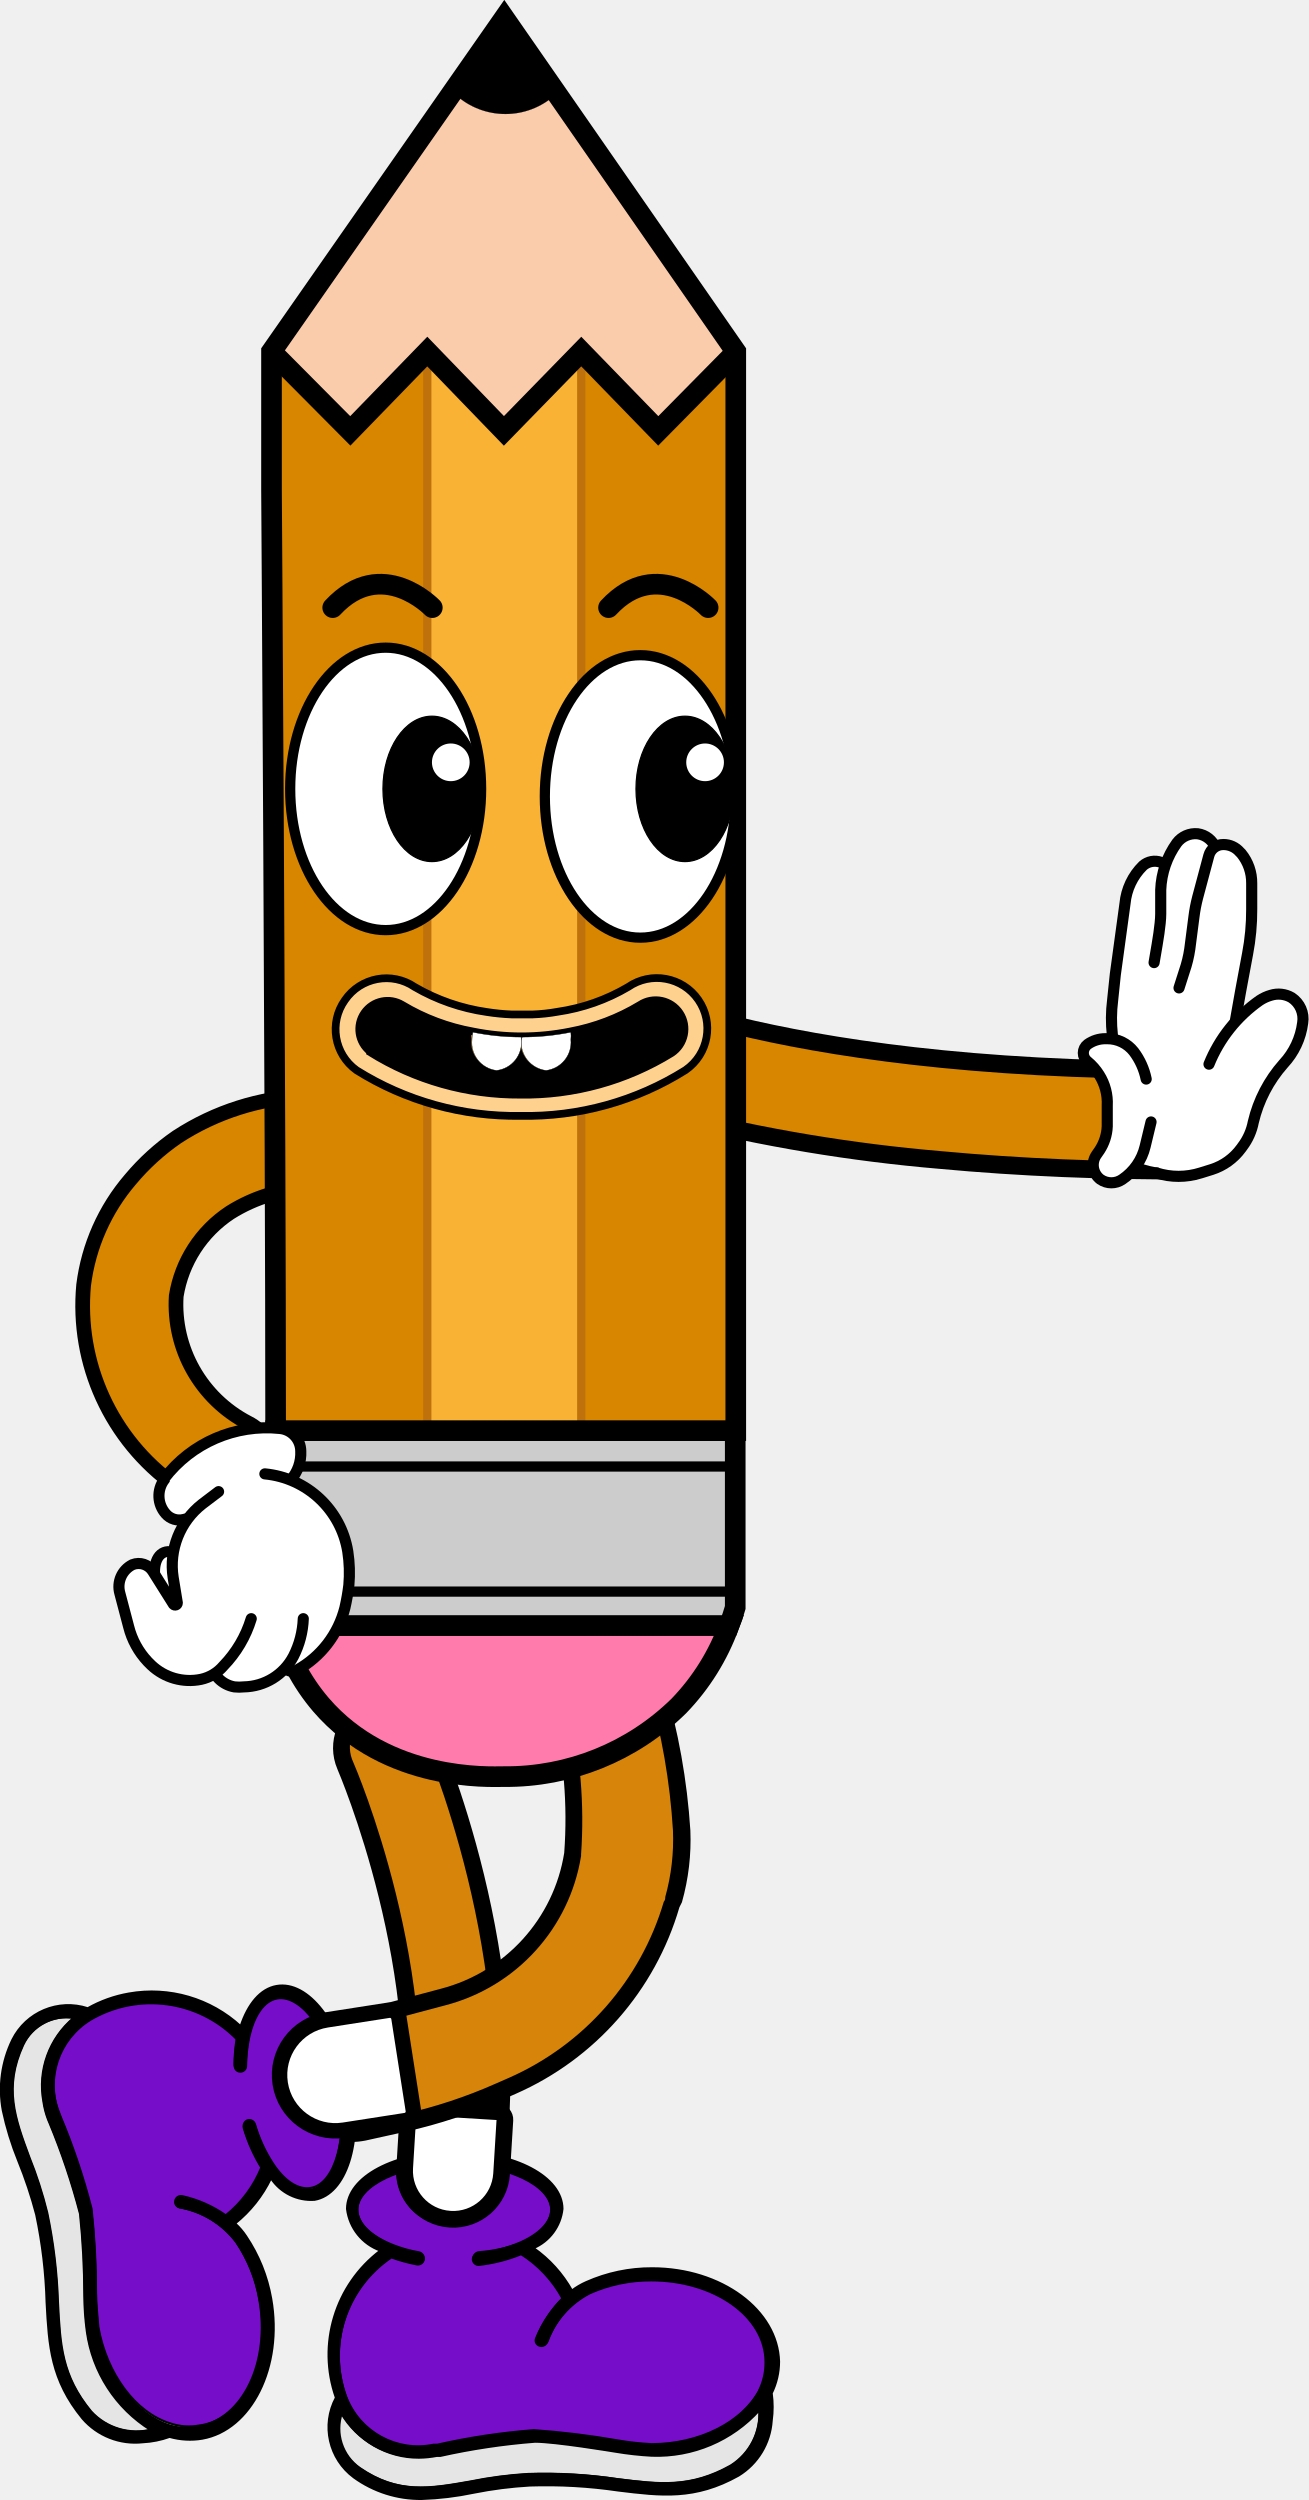
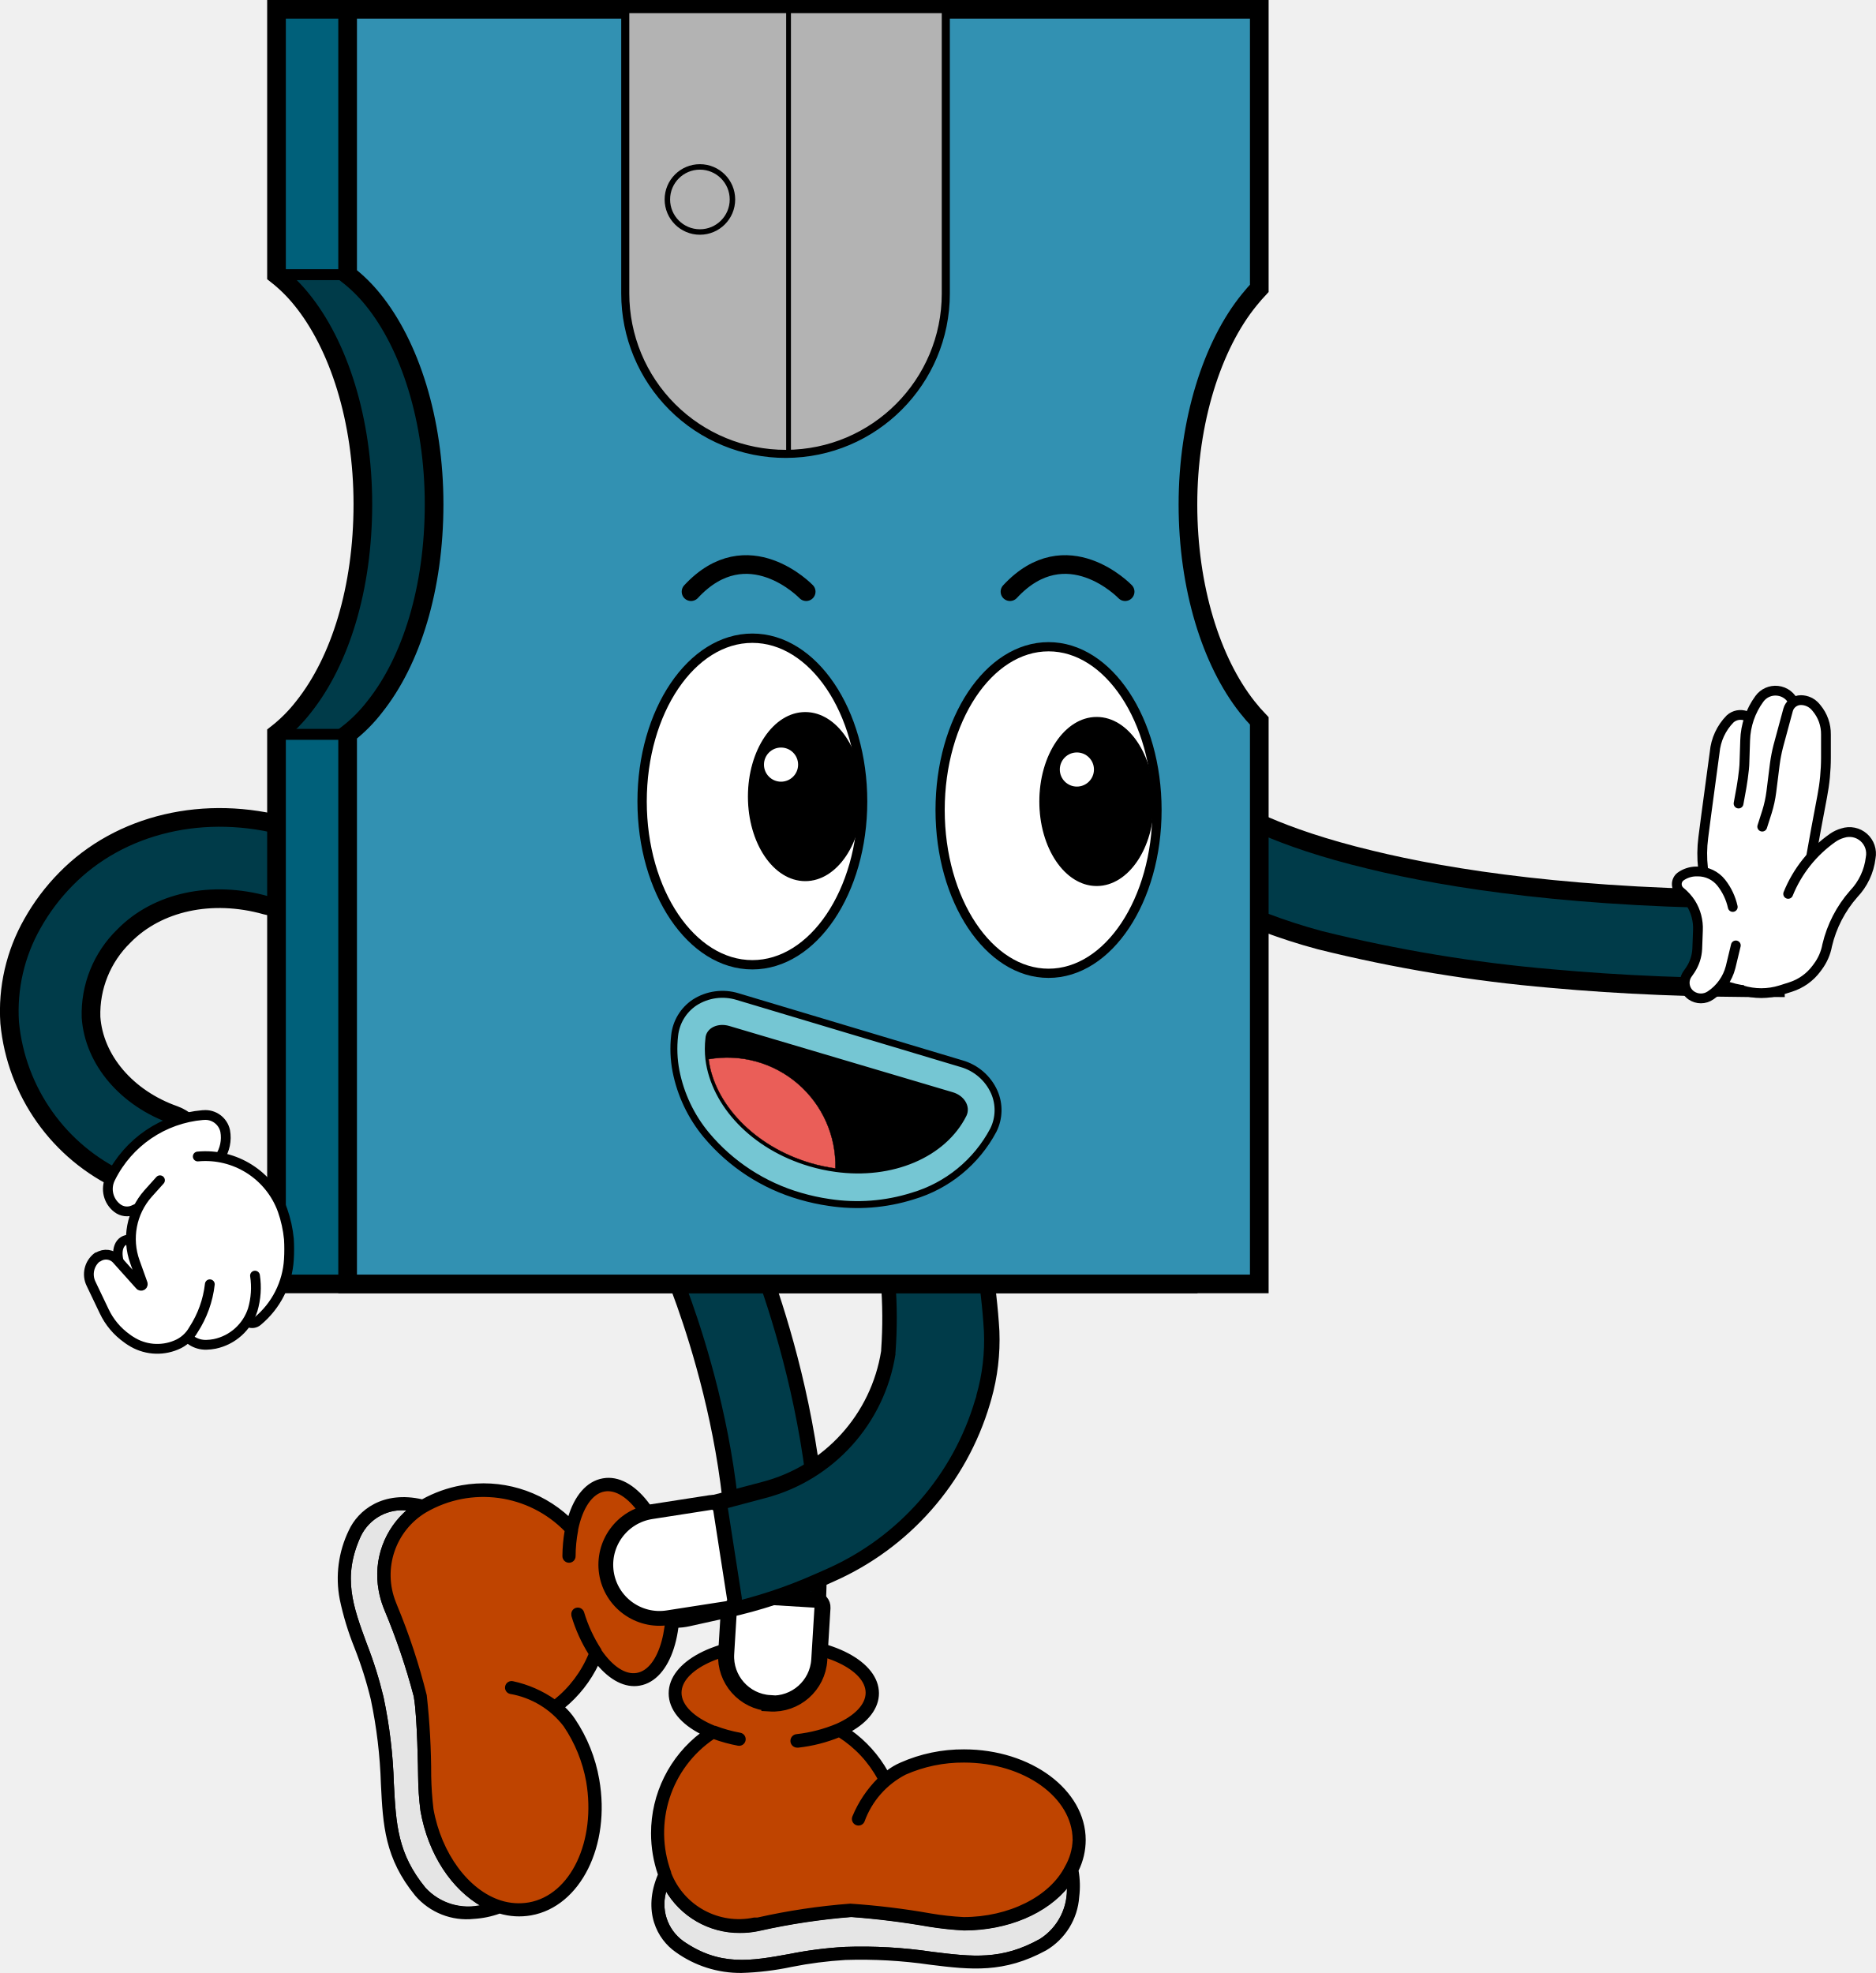
- <svg xmlns="http://www.w3.org/2000/svg" viewBox="0 0 72.91 139.31">
+ <svg xmlns="http://www.w3.org/2000/svg" viewBox="0 0 164.86 173.4">
  <defs>
-     <style>.cls-1,.cls-31{fill:#e5e5e5;}.cls-1,.cls-10,.cls-12,.cls-13,.cls-16,.cls-17,.cls-19,.cls-2,.cls-21,.cls-22,.cls-23,.cls-24,.cls-25,.cls-26,.cls-27,.cls-28,.cls-29,.cls-3,.cls-30,.cls-31,.cls-32,.cls-33,.cls-34,.cls-5,.cls-6,.cls-7,.cls-9{stroke:#000;}.cls-1,.cls-10,.cls-12,.cls-13,.cls-17,.cls-19,.cls-2,.cls-20,.cls-21,.cls-22,.cls-23,.cls-24,.cls-25,.cls-26,.cls-27,.cls-28,.cls-29,.cls-3,.cls-31,.cls-32,.cls-33,.cls-34,.cls-5,.cls-9{stroke-miterlimit:10;}.cls-1,.cls-2,.cls-3{stroke-width:0.12px;}.cls-2,.cls-32{fill:#760dc9;}.cls-4{fill:#d7840b;}.cls-10,.cls-26,.cls-27,.cls-29,.cls-30,.cls-34,.cls-5,.cls-8,.cls-9{fill:#fff;}.cls-5{stroke-width:0.93px;}.cls-14,.cls-6,.cls-7{fill:#d88500;}.cls-10,.cls-16,.cls-22,.cls-30,.cls-6,.cls-7{stroke-linecap:round;}.cls-16,.cls-30,.cls-6,.cls-7{stroke-linejoin:round;}.cls-6{stroke-width:0.82px;}.cls-7{stroke-width:0.99px;}.cls-10,.cls-30,.cls-9{stroke-width:0.62px;}.cls-11{fill:#fbccac;}.cls-12{fill:#ff7bac;}.cls-12,.cls-13,.cls-21,.cls-22{stroke-width:1.15px;}.cls-13{fill:#ccc;}.cls-15{fill:#f9b233;}.cls-16{stroke-width:0.01px;}.cls-17{fill:#666;}.cls-17,.cls-27{stroke-width:0.57px;}.cls-18,.cls-19,.cls-20,.cls-21,.cls-22{fill:none;}.cls-19{stroke-width:0.86px;}.cls-20{stroke:#bf720c;stroke-width:0.46px;}.cls-23{fill:#abd6bd;stroke-width:0.22px;}.cls-24{fill:#ffd18f;stroke-width:0.43px;}.cls-25,.cls-26{stroke-width:0.02px;}.cls-28{stroke-width:0.07px;}.cls-29{stroke-width:0.6px;}.cls-31,.cls-32,.cls-33{stroke-width:0.12px;}.cls-34{stroke-width:0.86px;}</style>
+     <style>.cls-1,.cls-6{fill:#e5e5e5;}.cls-1,.cls-11,.cls-12,.cls-14,.cls-15,.cls-16,.cls-17,.cls-18,.cls-19,.cls-20,.cls-21,.cls-22,.cls-23,.cls-24,.cls-25,.cls-26,.cls-27,.cls-28,.cls-3,.cls-5,.cls-6,.cls-7,.cls-8,.cls-9{stroke:#000;}.cls-1,.cls-11,.cls-12,.cls-14,.cls-15,.cls-16,.cls-17,.cls-18,.cls-19,.cls-20,.cls-21,.cls-22,.cls-23,.cls-24,.cls-25,.cls-26,.cls-27,.cls-3,.cls-5,.cls-6,.cls-7,.cls-8,.cls-9{stroke-miterlimit:10;}.cls-1,.cls-3{stroke-width:0.19px;}.cls-2{fill:#bf4400;}.cls-4,.cls-9{fill:#003b49;}.cls-10,.cls-11,.cls-12,.cls-21,.cls-22,.cls-27,.cls-28,.cls-5,.cls-8{fill:#fff;}.cls-5{stroke-width:1.41px;}.cls-6,.cls-7{stroke-width:0.19px;}.cls-8{stroke-width:1.3px;}.cls-14,.cls-16,.cls-23,.cls-9{stroke-width:1.64px;}.cls-11,.cls-12,.cls-28{stroke-width:0.86px;}.cls-12,.cls-23,.cls-28{stroke-linecap:round;}.cls-13,.cls-15{fill:#00607a;}.cls-14,.cls-20,.cls-23{fill:none;}.cls-15,.cls-20{stroke-width:0.96px;}.cls-16{fill:#3291b2;}.cls-17,.cls-18,.cls-19{fill:#b3b3b3;}.cls-17{stroke-width:0.71px;}.cls-18{stroke-width:0.42px;}.cls-19{stroke-width:0.48px;}.cls-21{stroke-width:0.81px;}.cls-22{stroke-width:0.82px;}.cls-24{fill:#75c6d3;stroke-width:0.61px;}.cls-25{stroke-width:0.1px;}.cls-26{fill:#ea5e58;stroke-width:0.03px;}.cls-27{stroke-width:0.83px;}.cls-28{stroke-linejoin:round;}</style>
  </defs>
  <g id="Layer_2" data-name="Layer 2">
    <g id="personaje">
-       <path class="cls-1" d="M36.34,136.79a18,18,0,0,1-2-.22c-.19,0-3.38-.56-4.51-.56h0a37.62,37.62,0,0,0-5.27.79l-.2,0a5.52,5.52,0,0,1-1,.1A4.9,4.9,0,0,1,19,134.45a2.69,2.69,0,0,0,1,3.07c2.15,1.48,3.94,1.16,6.21.76a23.14,23.14,0,0,1,3.21-.42,27.67,27.67,0,0,1,5,.29c2.35.29,4.05.5,6.3-.76a3.41,3.41,0,0,0,1.59-3.14A7.69,7.69,0,0,1,36.34,136.79Z" />
-       <path class="cls-2" d="M36.34,127a8.36,8.36,0,0,0-3.41.71h0a5,5,0,0,0-2.42,2.76.32.32,0,0,1-.42.16.3.3,0,0,1-.16-.41,6.54,6.54,0,0,1,1.47-2.2,6.7,6.7,0,0,0-2.31-2.48,8.84,8.84,0,0,1-2.37.6h0a.32.32,0,0,1,0-.64A8.34,8.34,0,0,0,29,125h0c1.06-.47,1.72-1.14,1.72-1.85,0-1.38-2.48-2.55-5.41-2.55s-5.4,1.17-5.4,2.55c0,.76.75,1.47,2,2l0,0a7.18,7.18,0,0,0,1.44.4.34.34,0,0,1,.26.38.33.33,0,0,1-.38.25,9.15,9.15,0,0,1-1.42-.39,6.65,6.65,0,0,0-2.52,7.81v0a4.29,4.29,0,0,0,4.88,2.67l.2,0a37.6,37.6,0,0,1,5.38-.81,45.84,45.84,0,0,1,4.66.57h0a16,16,0,0,0,1.9.21c2.64,0,5-1.19,6-3a3.5,3.5,0,0,0,.4-1.59C42.71,129.08,39.85,127,36.34,127Z" />
-       <path class="cls-3" d="M36.34,126.4a8.93,8.93,0,0,0-3.67.77,3.92,3.92,0,0,0-.8.47,7.15,7.15,0,0,0-2.14-2.37,2.67,2.67,0,0,0,1.61-2.18c0-1.79-2.65-3.19-6-3.19s-6,1.4-6,3.19a2.82,2.82,0,0,0,1.86,2.32,7.26,7.26,0,0,0-2.48,8.2,3.48,3.48,0,0,0,1,4.44,6.32,6.32,0,0,0,3.78,1.2,16.72,16.72,0,0,0,2.9-.35,22.44,22.44,0,0,1,3.13-.4,27.64,27.64,0,0,1,4.93.28c2.38.29,4.26.53,6.69-.83A3.88,3.88,0,0,0,43,134.89a5.61,5.61,0,0,0,0-1.53,4,4,0,0,0,.41-1.76C43.34,128.73,40.2,126.4,36.34,126.4Zm4.43,11c-2.25,1.26-4,1.05-6.3.76a27.67,27.67,0,0,0-5-.29,23.14,23.14,0,0,0-3.21.42c-2.27.4-4.06.72-6.21-.76a2.69,2.69,0,0,1-1-3.07,4.9,4.9,0,0,0,4.29,2.49,5.52,5.52,0,0,0,1-.1l.2,0a37.62,37.62,0,0,1,5.27-.79h0c1.13,0,4.32.53,4.51.56a18,18,0,0,0,2,.22,7.69,7.69,0,0,0,6-2.54A3.41,3.41,0,0,1,40.77,137.39Zm1.54-4.2c-.93,1.77-3.33,3-6,3a16,16,0,0,1-1.9-.21h0a45.84,45.84,0,0,0-4.66-.57,37.6,37.6,0,0,0-5.38.81l-.2,0a4.29,4.29,0,0,1-4.88-2.67v0a6.65,6.65,0,0,1,2.52-7.81,9.15,9.15,0,0,0,1.42.39.33.33,0,0,0,.38-.25.34.34,0,0,0-.26-.38,7.18,7.18,0,0,1-1.44-.4l0,0c-1.22-.48-2-1.19-2-2,0-1.38,2.48-2.55,5.4-2.55s5.41,1.17,5.41,2.55c0,.71-.66,1.38-1.72,1.85h0a8.34,8.34,0,0,1-2.33.61.32.32,0,0,0,0,.64h0a8.84,8.84,0,0,0,2.37-.6,6.7,6.7,0,0,1,2.31,2.48,6.54,6.54,0,0,0-1.47,2.2.3.3,0,0,0,.16.41.32.32,0,0,0,.42-.16,5,5,0,0,1,2.42-2.76h0a8.36,8.36,0,0,1,3.41-.71c3.51,0,6.37,2,6.37,4.56A3.5,3.5,0,0,1,42.31,133.19Z" />
-       <path class="cls-4" d="M25.07,123.56a1.87,1.87,0,0,1-.4,0,2.51,2.51,0,0,1-2.07-2.87c1.71-10.54-3.29-22.17-3.35-22.29a2.5,2.5,0,0,1,2.29-3.51,2.52,2.52,0,0,1,2.3,1.49c.23.53,5.67,13,3.7,25.11A2.49,2.49,0,0,1,25.07,123.56Z" />
-       <path d="M21.54,95.32a2,2,0,0,1,1.87,1.21c.23.52,5.62,12.9,3.67,24.85a2,2,0,0,1-2,1.71l-.32,0a2,2,0,0,1-1.69-2.33c1.74-10.71-3.3-22.37-3.38-22.55a2,2,0,0,1,1-2.69,2,2,0,0,1,.82-.17m0-.94a2.9,2.9,0,0,0-1.19.26,3,3,0,0,0-1.52,3.91c.05.12,5,11.61,3.31,22A3,3,0,0,0,24.6,124a2.42,2.42,0,0,0,.47,0A3,3,0,0,0,28,121.53c2-12.22-3.5-24.84-3.74-25.38a3,3,0,0,0-2.72-1.77Z" />
-       <path class="cls-5" d="M25.27,117.49h0a2.7,2.7,0,0,1,2.7,2.7v3a.44.44,0,0,1-.44.44H23a.44.44,0,0,1-.44-.44v-3a2.7,2.7,0,0,1,2.7-2.7Z" transform="translate(43.11 242.48) rotate(-176.49)" />
-       <path class="cls-4" d="M19.58,118.93a3.12,3.12,0,0,1-2.45-1.21,3,3,0,0,1-.54-2.61,3.21,3.21,0,0,1,2.28-2.27l5.83-1.55a9.82,9.82,0,0,0,7.21-7.94,26.14,26.14,0,0,0-.67-8.18A2.68,2.68,0,0,1,31.68,93a2.74,2.74,0,0,1,1.87-1.12l.34,0a2.79,2.79,0,0,1,2.67,2A37.3,37.3,0,0,1,38,102.06a12.39,12.39,0,0,1-.46,3.85l-.06.21a16,16,0,0,1-8.89,10.16l-.73.33a28.2,28.2,0,0,1-5.31,1.74l-2.26.5A3.16,3.16,0,0,1,19.58,118.93Z" />
-       <path d="M33.89,92.34A2.3,2.3,0,0,1,36.11,94a36.66,36.66,0,0,1,1.39,8,11.93,11.93,0,0,1-.43,3.71c0,.08,0,.17-.08.26a15.52,15.52,0,0,1-8.62,9.81l-.73.32a27.52,27.52,0,0,1-5.22,1.72l-2.26.5a2.93,2.93,0,0,1-.58.06A2.61,2.61,0,0,1,17,115.23l0,0A2.71,2.71,0,0,1,19,113.29l5.83-1.55a10.28,10.28,0,0,0,7.55-8.32v-.09a27.08,27.08,0,0,0-.69-8.26,2.26,2.26,0,0,1,1.92-2.72h.28m0-.94a2.83,2.83,0,0,0-.41,0,3.19,3.19,0,0,0-2.71,3.84,25.55,25.55,0,0,1,.67,8v0a9.34,9.34,0,0,1-6.87,7.57l-5.83,1.55a3.63,3.63,0,0,0-2.59,2.54l0,.07a3.47,3.47,0,0,0,.63,3,3.56,3.56,0,0,0,2.81,1.38,4.13,4.13,0,0,0,.78-.08l2.26-.5A28.47,28.47,0,0,0,28,117l.73-.32a16.36,16.36,0,0,0,9.13-10.4L38,106a12.77,12.77,0,0,0,.47-4A37,37,0,0,0,37,93.78a3.23,3.23,0,0,0-3.1-2.38Z" />
-       <path class="cls-6" d="M9.76,82.77a12.31,12.31,0,0,1-5.1-11.16,11.18,11.18,0,0,1,2.61-5.89,13,13,0,0,1,2.59-2.36,14.13,14.13,0,0,1,14.41-.61A2.57,2.57,0,1,1,22,67.34a9,9,0,0,0-9.18.23,6.87,6.87,0,0,0-3,4.65,7.44,7.44,0,0,0,4,7.07,2.57,2.57,0,1,1-2.57,4.44A13.13,13.13,0,0,1,9.76,82.77Z" />
-       <path class="cls-7" d="M66.56,65.23c-.07-1.87-.2-3.73-.4-5.6C54.08,59.65,46,58.35,41,57.14c-6-1.47-8.62-3.1-8.87-3.27l0,0-7.53,1.78a37,37,0,0,0,13.15,6.55A92.42,92.42,0,0,0,52.4,64.64C56.8,65.05,61.54,65.25,66.56,65.23Z" />
-       <path class="cls-8" d="M62.71,64.44a5.29,5.29,0,0,0,5.49-.17c.88-6.28,1-12.21-1.09-17.13-2.24,3.29-4.29,6.46-4.61,8.45Z" />
-       <path class="cls-9" d="M65.09,48.45a.71.71,0,0,0-.4-.4h0a1,1,0,0,0-1,.19,3.4,3.4,0,0,0-1,2.11l-.54,3.95L62,55.74a8.22,8.22,0,0,0,.42,3.81" />
-       <path class="cls-10" d="M67.74,47.25h0a1.26,1.26,0,0,0-1-.79h0a1.3,1.3,0,0,0-1.16.51h0a4.78,4.78,0,0,0-.9,2.62l0,1.34c0,.58-.2,1.71-.2,1.71l-.17,1" />
-       <path class="cls-10" d="M68.81,57.05c.21-1.21.43-2.43.71-3.9a12.93,12.93,0,0,0,.23-2.48V49.23a2.59,2.59,0,0,0-.58-1.67l-.08-.08a1.21,1.21,0,0,0-.92-.42h0a.83.83,0,0,0-.81.62L66.74,50a8.21,8.21,0,0,0-.21,1.1l-.23,1.78A6.73,6.73,0,0,1,66,54.11l-.3.94" />
-       <path class="cls-10" d="M67.37,59.3a8,8,0,0,1,2.82-3.55,2.24,2.24,0,0,1,.63-.29,1.44,1.44,0,0,1,1.15.13A1.41,1.41,0,0,1,72.59,57a4.09,4.09,0,0,1-1.07,2.28,7.48,7.48,0,0,0-1.68,3.24,3.27,3.27,0,0,1-.6,1.36l-.08.11a3.24,3.24,0,0,1-1.64,1.18l-.61.19a4.08,4.08,0,0,1-2.47,0h0" />
-       <path class="cls-10" d="M63.87,60.13a3.79,3.79,0,0,0-.69-1.53,1.87,1.87,0,0,0-1.49-.72H61.6a1.7,1.7,0,0,0-1,.32h0a.6.6,0,0,0,0,.95,3.06,3.06,0,0,1,.65.74,2.91,2.91,0,0,1,.45,1.72l0,1.16a2.62,2.62,0,0,1-.43,1.33l-.18.26a1,1,0,0,0,.23,1.36h0a1.07,1.07,0,0,0,1.22,0h0a3.06,3.06,0,0,0,1.27-1.83l.33-1.37" />
-       <polygon class="cls-11" points="15.13 19.59 19.52 24.01 23.81 19.59 28.09 24.01 32.39 19.59 36.68 24.01 41.04 19.59 28.11 1 15.13 19.59" />
-       <path class="cls-12" d="M15.58,90.59A11.12,11.12,0,0,0,17.89,95c3.71,4.31,9.42,4,10.19,4a13.72,13.72,0,0,0,9.75-3.94,12.69,12.69,0,0,0,2.8-4.49Z" />
-       <path class="cls-13" d="M15.36,79.72q0,5,0,10c0,.25.11.54.2.86H40.63a10.4,10.4,0,0,0,.34-1V79.72Z" />
-       <path class="cls-14" d="M15.13,19.59v7.72s.18,34.94.23,52.41h8.45V19.59L19.52,24Z" />
-       <polygon class="cls-14" points="32.4 19.57 32.4 79.7 40.98 79.7 41.05 27.3 41.05 19.57 36.69 23.99 32.4 19.57" />
-       <polygon class="cls-15" points="23.81 19.59 23.81 79.72 32.39 79.72 32.39 19.59 28.09 24.01 23.81 19.59" />
-       <path class="cls-16" d="M30.94,5.28a4.13,4.13,0,0,1-5.55,0L28.1,1Z" />
-       <line class="cls-17" x1="40.97" y1="81.72" x2="15.2" y2="81.72" />
-       <line class="cls-17" x1="40.97" y1="88.69" x2="15.2" y2="88.69" />
-       <line class="cls-18" x1="23.81" y1="19.59" x2="23.81" y2="19.56" />
-       <line class="cls-19" x1="32.39" y1="79.72" x2="32.39" y2="79.72" />
-       <line class="cls-19" x1="32.39" y1="19.59" x2="32.39" y2="19.58" />
-       <line class="cls-20" x1="23.81" y1="19.56" x2="23.81" y2="79.72" />
-       <line class="cls-20" x1="32.39" y1="19.62" x2="32.39" y2="79.72" />
-       <path class="cls-21" d="M15.13,19.59,28.1,1,41,19.59v7.72L41,79.72H15.36c0-17.47-.23-52.41-.23-52.41Z" />
-       <polyline class="cls-21" points="41.04 19.59 36.68 24.01 32.39 19.59 28.08 24.01 23.81 19.59 19.52 24.01 15.13 19.59" />
-       <path class="cls-22" d="M39.46,33.86s-2.82-2.94-5.55,0" />
-       <path class="cls-22" d="M24.09,33.86s-2.82-2.94-5.55,0" />
-       <path class="cls-23" d="M29.06,57.79a.71.71,0,0,0,0,.14v-.14Z" />
-       <path class="cls-24" d="M19.22,55.73A2.8,2.8,0,0,1,23.11,55a11.11,11.11,0,0,0,4,1.39,12,12,0,0,0,1.41.14h1.15a9.85,9.85,0,0,0,1.4-.15A10.77,10.77,0,0,0,35,55a2.81,2.81,0,0,1,3.2,4.63A16.63,16.63,0,0,1,29,62.18a16.67,16.67,0,0,1-9.13-2.54A2.81,2.81,0,0,1,19.22,55.73Zm1.4,2.9A15.65,15.65,0,0,0,29,61a15.61,15.61,0,0,0,8.42-2.32A1.58,1.58,0,0,0,35.66,56a11.65,11.65,0,0,1-3.89,1.48,13.81,13.81,0,0,1-2.71.27h0a13.78,13.78,0,0,1-2.7-.27A11.66,11.66,0,0,1,22.42,56a1.58,1.58,0,0,0-1.8,2.59Z" />
-       <path class="cls-25" d="M20.62,58.63A15.65,15.65,0,0,0,29,61a15.61,15.61,0,0,0,8.42-2.32A1.58,1.58,0,0,0,35.66,56a11.65,11.65,0,0,1-3.89,1.48,1.84,1.84,0,0,1,0,.41,1.58,1.58,0,0,1-1.38,1.72,1.58,1.58,0,0,1-1.38-1.72,1.57,1.57,0,0,1-1.38,1.72,1.57,1.57,0,0,1-1.37-1.72,1.9,1.9,0,0,1,0-.41A11.66,11.66,0,0,1,22.42,56a1.58,1.58,0,0,0-1.8,2.59Z" />
-       <path class="cls-25" d="M29.05,57.79v.14a.71.71,0,0,1,0-.14Z" />
-       <path class="cls-26" d="M29.05,57.93a1.58,1.58,0,0,0,1.38,1.72,1.58,1.58,0,0,0,1.38-1.72,1.84,1.84,0,0,0,0-.41,13.81,13.81,0,0,1-2.71.27A.71.71,0,0,0,29.05,57.93Z" />
-       <path class="cls-26" d="M26.3,57.93a1.57,1.57,0,0,0,1.37,1.72,1.57,1.57,0,0,0,1.38-1.72v-.14h0a13.78,13.78,0,0,1-2.7-.27A1.9,1.9,0,0,0,26.3,57.93Z" />
-       <ellipse class="cls-27" cx="35.68" cy="44.38" rx="5.32" ry="7.87" />
-       <ellipse class="cls-28" cx="38.17" cy="43.96" rx="2.73" ry="4.05" />
-       <circle class="cls-8" cx="39.29" cy="42.48" r="1.05" />
-       <ellipse class="cls-27" cx="21.49" cy="43.96" rx="5.32" ry="7.87" />
-       <ellipse class="cls-28" cx="24.07" cy="43.96" rx="2.73" ry="4.05" />
-       <circle class="cls-8" cx="25.12" cy="42.48" r="1.05" />
-       <ellipse class="cls-29" cx="9.82" cy="88.19" rx="1.07" ry="1.82" transform="translate(-32.13 10) rotate(-21.86)" />
-       <path class="cls-9" d="M16.76,80.87h0A1.28,1.28,0,0,0,15.6,79.6h0a7.18,7.18,0,0,0-6.45,2.79l0,.07a1.51,1.51,0,0,0,.09,1.9h0a1,1,0,0,0,1,.31l3.41-.79a5.24,5.24,0,0,0,2.55-1.41h0A2.26,2.26,0,0,0,16.76,80.87Z" />
-       <path class="cls-30" d="M14.76,82.13h0a5.18,5.18,0,0,1,4.62,4.33,7.79,7.79,0,0,1,.06,1.87,11.79,11.79,0,0,1-.22,1.26,5.5,5.5,0,0,1-2.67,3.47h0a.53.53,0,0,1-.79-.54l.31-2.08" />
-       <ellipse class="cls-8" cx="14.45" cy="87.29" rx="3.59" ry="4.62" />
-       <path class="cls-30" d="M16.9,90.2a5,5,0,0,1-.55,2.1A3.18,3.18,0,0,1,13.59,94a2.39,2.39,0,0,1-.53,0,1.63,1.63,0,0,1-1.32-1.31h0" />
-       <path class="cls-30" d="M14,90.2a6.48,6.48,0,0,1-1.55,2.63,2.26,2.26,0,0,1-1.25.75,3.11,3.11,0,0,1-2.77-.79l-.2-.2a4.4,4.4,0,0,1-1.06-1.94l-.49-1.86a1.37,1.37,0,0,1,.7-1.6l0,0a.93.93,0,0,1,1.14.38L9.67,89.4a.12.12,0,0,0,.21-.08l-.23-1.41a4.35,4.35,0,0,1,1.62-4.1l.91-.69" />
-       <path class="cls-31" d="M4.87,129.91a15.74,15.74,0,0,1-.14-2,44.84,44.84,0,0,0-.24-4.55v0a38.6,38.6,0,0,0-1.7-5.06l-.08-.19a4.62,4.62,0,0,1-.26-1,4.92,4.92,0,0,1,1.69-4.67,2.69,2.69,0,0,0-2.85,1.51c-1.09,2.37-.46,4.09.34,6.25a23.09,23.09,0,0,1,1,3.1,29,29,0,0,1,.6,5c.12,2.38.21,4.09,1.85,6.08a3.43,3.43,0,0,0,3.38,1A7.69,7.69,0,0,1,4.87,129.91Z" />
-       <path class="cls-32" d="M14.48,128.2a8.28,8.28,0,0,0-1.3-3.24v0A5.06,5.06,0,0,0,10,123a.31.31,0,0,1-.23-.38.32.32,0,0,1,.38-.24,6.75,6.75,0,0,1,2.43,1.07,6.57,6.57,0,0,0,2-2.71,9.2,9.2,0,0,1-1-2.23.08.08,0,0,0,0,0,.34.34,0,0,1,.22-.36.33.33,0,0,1,.4.21,8.25,8.25,0,0,0,1,2.19l0,0c.65,1,1.43,1.5,2.13,1.37,1.36-.24,2.08-2.88,1.57-5.77s-2.1-5.12-3.47-4.88c-.75.13-1.32,1-1.58,2.28,0,0,0,0,0,0a8.44,8.44,0,0,0-.15,1.49.31.31,0,0,1-.32.31.31.31,0,0,1-.31-.32,8.46,8.46,0,0,1,.13-1.47,6.68,6.68,0,0,0-8.14-1.12l0,0a4.3,4.3,0,0,0-1.77,5.28l.07.19a37,37,0,0,1,1.74,5.17,43.29,43.29,0,0,1,.25,4.69v0c0,.52.12,1.82.13,1.91.47,2.6,2.06,4.76,4,5.36a3.24,3.24,0,0,0,1.63.12C13.58,134.84,15.1,131.66,14.48,128.2Z" />
-       <path class="cls-33" d="M15.11,128.09a9,9,0,0,0-1.4-3.48,3.72,3.72,0,0,0-.61-.71,7.25,7.25,0,0,0,2-2.52,2.68,2.68,0,0,0,2.43,1.2c1.76-.31,2.68-3.17,2.08-6.51s-2.44-5.71-4.2-5.4c-.9.16-1.59,1-2,2.24a7.31,7.31,0,0,0-6.23-1.82,7.13,7.13,0,0,0-2.29.82,3.48,3.48,0,0,0-4.2,1.76,6.35,6.35,0,0,0-.53,3.94,16.57,16.57,0,0,0,.86,2.8,24.41,24.41,0,0,1,1,3,27.44,27.44,0,0,1,.58,4.91c.13,2.4.23,4.29,2,6.45a3.87,3.87,0,0,0,3.35,1.32,5.13,5.13,0,0,0,1.5-.3,4.15,4.15,0,0,0,1.82.1C14,135.41,15.78,131.9,15.11,128.09ZM5.05,134.38c-1.64-2-1.73-3.7-1.85-6.08a29,29,0,0,0-.6-5,23.09,23.09,0,0,0-1-3.1c-.8-2.16-1.43-3.88-.34-6.25a2.69,2.69,0,0,1,2.85-1.51,4.92,4.92,0,0,0-1.69,4.67,4.62,4.62,0,0,0,.26,1l.08.19a38.6,38.6,0,0,1,1.7,5.06v0a44.84,44.84,0,0,1,.24,4.55,15.74,15.74,0,0,0,.14,2,7.69,7.69,0,0,0,3.56,5.5A3.43,3.43,0,0,1,5.05,134.38Zm4.42.78c-1.92-.6-3.51-2.76-4-5.36,0-.09-.15-1.39-.13-1.91v0a43.29,43.29,0,0,0-.25-4.69A37,37,0,0,0,3.37,118l-.07-.19a4.3,4.3,0,0,1,1.77-5.28l0,0a6.68,6.68,0,0,1,8.14,1.12,8.46,8.46,0,0,0-.13,1.47.31.31,0,0,0,.31.32.31.31,0,0,0,.32-.31,8.44,8.44,0,0,1,.15-1.49s0,0,0,0c.26-1.28.83-2.15,1.58-2.28,1.37-.24,3,2,3.47,4.88s-.21,5.53-1.57,5.77c-.7.13-1.48-.4-2.13-1.37l0,0a8.25,8.25,0,0,1-1-2.19.33.33,0,0,0-.4-.21.34.34,0,0,0-.22.36.08.08,0,0,1,0,0,9.2,9.2,0,0,0,1,2.23,6.57,6.57,0,0,1-2,2.71,6.75,6.75,0,0,0-2.43-1.07.32.32,0,0,0-.38.24A.31.31,0,0,0,10,123a5.06,5.06,0,0,1,3.15,1.9v0a8.28,8.28,0,0,1,1.3,3.24c.62,3.46-.9,6.64-3.38,7.08A3.24,3.24,0,0,1,9.47,135.16Z" />
-       <path class="cls-34" d="M19.12,112h0a3.11,3.11,0,0,1,3.11,3.11v3.48a.51.51,0,0,1-.51.51H16.52a.51.51,0,0,1-.51-.51v-3.48A3.11,3.11,0,0,1,19.12,112Z" transform="translate(-92.11 152.23) rotate(-98.85)" />
+       <path class="cls-1" d="M84.72,169.57a28.6,28.6,0,0,1-3.08-.33,68.59,68.59,0,0,0-6.83-.85h0a57.65,57.65,0,0,0-8,1.2l-.29.06a7.62,7.62,0,0,1-1.5.14,7.43,7.43,0,0,1-6.5-3.76A4.09,4.09,0,0,0,60,170.68c3.25,2.25,6,1.76,9.41,1.14a34.4,34.4,0,0,1,4.86-.62,41.92,41.92,0,0,1,7.63.43c3.56.44,6.14.76,9.54-1.14a5.22,5.22,0,0,0,2.42-4.76C92,168.1,88.54,169.57,84.72,169.57Z" />
+       <path class="cls-2" d="M84.72,154.81a12.58,12.58,0,0,0-5.17,1.07l0,0a7.59,7.59,0,0,0-3.66,4.17.48.48,0,0,1-.63.26.49.49,0,0,1-.26-.64,10.2,10.2,0,0,1,2.23-3.33,10.13,10.13,0,0,0-3.49-3.75,13.46,13.46,0,0,1-3.59.91h-.06a.48.48,0,0,1-.06-1,12.88,12.88,0,0,0,3.53-.92l0,0c1.61-.72,2.61-1.73,2.61-2.81,0-2.09-3.75-3.86-8.19-3.86s-8.18,1.77-8.18,3.86c0,1.15,1.14,2.24,3,3l.06,0a12.37,12.37,0,0,0,2.19.61.48.48,0,0,1,.38.56.48.48,0,0,1-.56.39,13.51,13.51,0,0,1-2.16-.59,10.06,10.06,0,0,0-3.82,11.82l0,.06a6.49,6.49,0,0,0,7.39,4l.3,0a56.15,56.15,0,0,1,8.15-1.22,65.85,65.85,0,0,1,7.06.86h0a25,25,0,0,0,2.89.32c4,0,7.63-1.81,9-4.5a5.06,5.06,0,0,0,.61-2.4C94.36,157.9,90,154.81,84.72,154.81Z" />
+       <path class="cls-3" d="M95.32,161.71a6.06,6.06,0,0,1-.63,2.68,7.78,7.78,0,0,1,.06,2.31,5.84,5.84,0,0,1-2.86,4.63c-3.68,2-6.52,1.7-10.13,1.25a42.23,42.23,0,0,0-7.47-.42,34.81,34.81,0,0,0-4.73.61,24.65,24.65,0,0,1-4.4.53,9.65,9.65,0,0,1-5.73-1.82c-1.57-1.09-2.89-3.49-1.51-6.73a11.11,11.11,0,0,1-.61-3.63,11,11,0,0,1,4.36-8.78c-1.77-.89-2.81-2.14-2.81-3.52,0-2.71,4-4.83,9.14-4.83s9.15,2.12,9.15,4.83c0,1.27-.91,2.44-2.44,3.3a11.06,11.06,0,0,1,3.24,3.6,5.6,5.6,0,0,1,1.21-.72,13.5,13.5,0,0,1,5.56-1.16C90.57,153.84,95.32,157.37,95.32,161.71Zm-1.48,4c-1.88,2.37-5.3,3.84-9.12,3.84a28.6,28.6,0,0,1-3.08-.33,68.59,68.59,0,0,0-6.83-.85h0a57.65,57.65,0,0,0-8,1.2l-.29.06a7.62,7.62,0,0,1-1.5.14,7.43,7.43,0,0,1-6.5-3.76A4.09,4.09,0,0,0,60,170.68c3.25,2.25,6,1.76,9.41,1.14a34.4,34.4,0,0,1,4.86-.62,41.92,41.92,0,0,1,7.63.43c3.56.44,6.14.76,9.54-1.14A5.22,5.22,0,0,0,93.84,165.73Zm.52-4c0-3.81-4.33-6.9-9.64-6.9a12.58,12.58,0,0,0-5.17,1.07l0,0a7.59,7.59,0,0,0-3.66,4.17.48.48,0,0,1-.63.26.49.49,0,0,1-.26-.64,10.2,10.2,0,0,1,2.23-3.33,10.13,10.13,0,0,0-3.49-3.75,13.46,13.46,0,0,1-3.59.91h-.06a.48.48,0,0,1-.06-1,12.88,12.88,0,0,0,3.53-.92l0,0c1.61-.72,2.61-1.73,2.61-2.81,0-2.09-3.75-3.86-8.19-3.86s-8.18,1.77-8.18,3.86c0,1.15,1.14,2.24,3,3l.06,0a12.37,12.37,0,0,0,2.19.61.48.48,0,0,1,.38.56.48.48,0,0,1-.56.39,13.51,13.51,0,0,1-2.16-.59,10.06,10.06,0,0,0-3.82,11.82l0,.06a6.49,6.49,0,0,0,7.39,4l.3,0a56.15,56.15,0,0,1,8.15-1.22,65.85,65.85,0,0,1,7.06.86h0a25,25,0,0,0,2.89.32c4,0,7.63-1.81,9-4.5A5.06,5.06,0,0,0,94.36,161.71Z" />
+       <path class="cls-4" d="M67.65,149.5a4,4,0,0,1-.6-.05,3.77,3.77,0,0,1-3.11-4.32c2.6-16-5-33.59-5.07-33.77a3.76,3.76,0,0,1,6.88-3c.35.79,8.58,19.72,5.61,38A3.75,3.75,0,0,1,67.65,149.5Z" />
+       <path d="M62.31,106.76a3.08,3.08,0,0,1,2.82,1.84c.35.79,8.51,19.53,5.57,37.63a3.09,3.09,0,0,1-3,2.59,2.89,2.89,0,0,1-.5,0,3.08,3.08,0,0,1-2.55-3.54c2.64-16.21-5-33.87-5.11-34.15a3.08,3.08,0,0,1,2.82-4.33m0-1.34a4.42,4.42,0,0,0-4.05,6.22c.07.17,7.59,17.58,5,33.39a4.43,4.43,0,0,0,3.66,5.08,4.34,4.34,0,0,0,.71.06A4.42,4.42,0,0,0,72,146.45c3-18.49-5.3-37.59-5.66-38.39a4.42,4.42,0,0,0-4-2.64Z" />
+       <path class="cls-5" d="M67.95,140.35h0a4.1,4.1,0,0,1,4.1,4.1V149a.67.67,0,0,1-.67.67H64.52a.67.67,0,0,1-.67-.67v-4.58a4.1,4.1,0,0,1,4.1-4.1Z" transform="translate(126.89 293.93) rotate(-176.49)" />
+       <path class="cls-4" d="M59.33,142.49a4.71,4.71,0,0,1-3.68-1.82,4.52,4.52,0,0,1-.81-3.92,4.81,4.81,0,0,1,3.42-3.42L67.09,131a14.92,14.92,0,0,0,11-12.07l.68,0-.67-.07a39.55,39.55,0,0,0-1-12.29,4.14,4.14,0,0,1,.66-3.24,4.08,4.08,0,0,1,2.82-1.68,4.36,4.36,0,0,1,.51,0,4.16,4.16,0,0,1,4,3A55.77,55.77,0,0,1,87.15,117a18.81,18.81,0,0,1-.69,5.83l-.12.41a24.08,24.08,0,0,1-13.42,15.27l-1.11.49a42,42,0,0,1-8,2.65l-3.43.75A4.44,4.44,0,0,1,59.33,142.49Z" />
+       <path d="M81,102.25a3.47,3.47,0,0,1,3.35,2.56A54.74,54.74,0,0,1,86.47,117a17.5,17.5,0,0,1-.66,5.62c0,.13-.07.26-.11.4a23.51,23.51,0,0,1-13,14.85l-1.11.49a41.53,41.53,0,0,1-7.9,2.6l-3.44.76a4.28,4.28,0,0,1-.87.09,4,4,0,0,1-3.84-4.89l0-.08A4.09,4.09,0,0,1,58.44,134l8.82-2.34A15.57,15.57,0,0,0,78.7,119l0-.14a40.92,40.92,0,0,0-1-12.5,3.42,3.42,0,0,1,2.91-4.12l.43,0m0-1.35h0c-.2,0-.4,0-.6,0a4.75,4.75,0,0,0-4,5.73,39.3,39.3,0,0,1,1,12l0,.1a14.2,14.2,0,0,1-10.45,11.52l-8.83,2.34a5.46,5.46,0,0,0-3.88,3.8l0,.11a5.17,5.17,0,0,0,.93,4.49,5.37,5.37,0,0,0,4.21,2.08,5.65,5.65,0,0,0,1.16-.13l3.43-.76a43.07,43.07,0,0,0,8.16-2.68l1.11-.5A24.73,24.73,0,0,0,87,123.39l.12-.41a19.25,19.25,0,0,0,.71-6,56.51,56.51,0,0,0-2.16-12.49A4.85,4.85,0,0,0,81,100.9Z" />
+       <path class="cls-6" d="M37.05,159.16a25.2,25.2,0,0,1-.21-3.1c0-.29-.07-5.2-.37-6.88v-.05a57.55,57.55,0,0,0-2.59-7.65l-.11-.28a7.84,7.84,0,0,1-.4-1.45,7.43,7.43,0,0,1,2.57-7.07A4.11,4.11,0,0,0,31.61,135c-1.64,3.6-.68,6.19.53,9.48a35.89,35.89,0,0,1,1.47,4.68,42.77,42.77,0,0,1,.91,7.6c.19,3.59.33,6.19,2.8,9.21a5.21,5.21,0,0,0,5.12,1.55C39.77,166,37.72,162.93,37.05,159.16Z" />
+       <path class="cls-2" d="M51.61,156.57a12.79,12.79,0,0,0-2-4.91l0,0a7.62,7.62,0,0,0-4.76-2.88.47.47,0,0,1-.36-.57.48.48,0,0,1,.58-.36,10.07,10.07,0,0,1,3.68,1.61,10.15,10.15,0,0,0,3.08-4.1A13.54,13.54,0,0,1,50.31,142s0,0,0-.06a.47.47,0,0,1,.33-.54.48.48,0,0,1,.6.32A12.71,12.71,0,0,0,52.76,145l0,.05c1,1.46,2.16,2.26,3.22,2.07,2.07-.36,3.16-4.37,2.38-8.74s-3.18-7.76-5.25-7.39c-1.13.2-2,1.51-2.4,3.45,0,0,0,.05,0,.07a12.11,12.11,0,0,0-.22,2.26.48.48,0,0,1-.49.48.49.49,0,0,1-.48-.49,14,14,0,0,1,.2-2.23,10.1,10.1,0,0,0-12.33-1.69l0,0a6.51,6.51,0,0,0-2.69,8l.11.28A55.45,55.45,0,0,1,37.41,149a64.47,64.47,0,0,1,.39,7.1v0A29,29,0,0,0,38,159c.7,3.94,3.12,7.21,6,8.12a5.29,5.29,0,0,0,2.49.18C50.25,166.62,52.54,161.81,51.61,156.57Z" />
+       <path class="cls-7" d="M46.66,168.24a6,6,0,0,1-2.75-.16,8.06,8.06,0,0,1-2.27.47,5.87,5.87,0,0,1-5.07-2c-2.67-3.27-2.82-6.14-3-9.77a42.41,42.41,0,0,0-.89-7.44,34.45,34.45,0,0,0-1.44-4.56,24.94,24.94,0,0,1-1.29-4.24,9.6,9.6,0,0,1,.79-6c.8-1.74,2.94-3.46,6.37-2.67a11.16,11.16,0,0,1,3.47-1.24A11,11,0,0,1,50,133.41c.56-1.9,1.61-3.15,3-3.39,2.67-.48,5.47,3.11,6.37,8.17s-.49,9.39-3.16,9.86c-1.25.23-2.56-.47-3.68-1.82a11.12,11.12,0,0,1-3,3.82,5.74,5.74,0,0,1,.92,1.07,13.63,13.63,0,0,1,2.12,5.28C53.58,162.17,50.94,167.48,46.66,168.24Zm-4.22-.76c-2.67-1.44-4.72-4.55-5.39-8.32a25.2,25.2,0,0,1-.21-3.1c0-.29-.07-5.2-.37-6.88v-.05a57.55,57.55,0,0,0-2.59-7.65l-.11-.28a7.84,7.84,0,0,1-.4-1.45,7.43,7.43,0,0,1,2.57-7.07A4.11,4.11,0,0,0,31.61,135c-1.64,3.6-.68,6.19.53,9.48a35.89,35.89,0,0,1,1.47,4.68,42.77,42.77,0,0,1,.91,7.6c.19,3.59.33,6.19,2.8,9.21A5.21,5.21,0,0,0,42.44,167.48Zm4.06-.19c3.75-.67,6-5.48,5.11-10.72a12.79,12.79,0,0,0-2-4.91l0,0a7.62,7.62,0,0,0-4.76-2.88.47.47,0,0,1-.36-.57.48.48,0,0,1,.58-.36,10.07,10.07,0,0,1,3.68,1.61,10.15,10.15,0,0,0,3.08-4.1A13.54,13.54,0,0,1,50.31,142s0,0,0-.06a.47.47,0,0,1,.33-.54.48.48,0,0,1,.6.32A12.71,12.71,0,0,0,52.76,145l0,.05c1,1.46,2.16,2.26,3.22,2.07,2.07-.36,3.16-4.37,2.38-8.74s-3.18-7.76-5.25-7.39c-1.13.2-2,1.51-2.4,3.45,0,0,0,.05,0,.07a12.11,12.11,0,0,0-.22,2.26.48.48,0,0,1-.49.48.49.49,0,0,1-.48-.49,14,14,0,0,1,.2-2.23,10.1,10.1,0,0,0-12.33-1.69l0,0a6.51,6.51,0,0,0-2.69,8l.11.28A55.45,55.45,0,0,1,37.41,149a64.47,64.47,0,0,1,.39,7.1v0A29,29,0,0,0,38,159c.7,3.94,3.12,7.21,6,8.12A5.29,5.29,0,0,0,46.5,167.29Z" />
+       <path class="cls-8" d="M58.64,132h0a4.72,4.72,0,0,1,4.72,4.72V142a.77.77,0,0,1-.77.77H54.7a.77.77,0,0,1-.77-.77v-5.27A4.72,4.72,0,0,1,58.64,132Z" transform="translate(-68.11 216.5) rotate(-98.85)" />
+       <path class="cls-9" d="M156,86.81c-.1-2.59-.29-5.19-.56-7.78-16.8,0-28.1-1.78-35-3.47-8.37-2-12-4.32-12.34-4.55l0,0L97.7,73.52A51.5,51.5,0,0,0,116,82.63,129.9,129.9,0,0,0,136.32,86C142.44,86.56,149,86.83,156,86.81Z" />
+       <path class="cls-10" d="M150.66,85.71a7.36,7.36,0,0,0,7.64-.23c1.22-8.73,1.41-17-1.51-23.83-3.12,4.58-6,9-6.42,11.76Z" />
+       <path class="cls-11" d="M154,63.48a1,1,0,0,0-.56-.56h0a1.36,1.36,0,0,0-1.39.26,4.8,4.8,0,0,0-1.36,2.94l-.74,5.49-.26,2a11.24,11.24,0,0,0,.59,5.3" />
+       <path class="cls-12" d="M157.66,61.81h0a1.74,1.74,0,0,0-1.44-1.1h0a1.74,1.74,0,0,0-1.6.71h0a6.47,6.47,0,0,0-1.25,3.64l-.06,1.86c0,.8-.28,2.38-.28,2.38l-.24,1.32" />
+       <path class="cls-12" d="M159.14,75.43c.3-1.68.6-3.37,1-5.43a18.06,18.06,0,0,0,.33-3.44v-2a3.54,3.54,0,0,0-.82-2.32l-.1-.12a1.7,1.7,0,0,0-1.28-.59h0a1.17,1.17,0,0,0-1.13.87l-.86,3.18a13.51,13.51,0,0,0-.3,1.54l-.31,2.47a10.29,10.29,0,0,1-.38,1.75l-.42,1.31" />
+       <path class="cls-12" d="M157.15,78.56a11.11,11.11,0,0,1,3.92-4.93,2.89,2.89,0,0,1,.87-.41,1.9,1.9,0,0,1,2.46,2.17,5.54,5.54,0,0,1-1.49,3.17,10.47,10.47,0,0,0-2.33,4.51,4.5,4.5,0,0,1-.83,1.9l-.11.15a4.55,4.55,0,0,1-2.29,1.63l-.85.27a5.73,5.73,0,0,1-3.43,0h0" />
+       <path class="cls-12" d="M152.28,79.71a5.3,5.3,0,0,0-1-2.12,2.62,2.62,0,0,0-2.08-1h-.12a2.4,2.4,0,0,0-1.39.45h0a.84.84,0,0,0,0,1.33,4.4,4.4,0,0,1,.9,1,4.14,4.14,0,0,1,.63,2.4l-.06,1.61a3.69,3.69,0,0,1-.6,1.85l-.25.36a1.35,1.35,0,0,0,.32,1.89h0a1.49,1.49,0,0,0,1.7,0h0A4.26,4.26,0,0,0,152.09,85l.46-1.91" />
+       <path class="cls-9" d="M10.73,103.81A17.11,17.11,0,0,1,.85,89.89a15.56,15.56,0,0,1,2-8.72,18.36,18.36,0,0,1,2.93-3.9c4.77-4.88,12.26-6.64,19.53-4.59a3.57,3.57,0,0,1-1.94,6.88c-4.76-1.34-9.54-.31-12.49,2.71A9.54,9.54,0,0,0,8,89.4c.26,3.76,3.15,7.14,7.35,8.61A3.57,3.57,0,0,1,13,104.75,17.89,17.89,0,0,1,10.73,103.81Z" />
+       <rect class="cls-13" x="24.3" y="64.54" width="6.25" height="48.33" />
+       <path class="cls-4" d="M24.3,64.54h6.25a13.25,13.25,0,0,0,2.39-2.4c3.16-4,5.21-10.5,5.21-17.8s-2.13-14-5.39-18a13.68,13.68,0,0,0-2.21-2.17H24.3a13.63,13.63,0,0,1,2.2,2.17c3.27,4,5.4,10.59,5.4,18s-2,13.77-5.21,17.8A13.57,13.57,0,0,1,24.3,64.54Z" />
+       <rect class="cls-13" x="24.3" y="0.82" width="6.25" height="23.32" />
+       <path class="cls-14" d="M26.5,26.31c3.26,4,5.39,10.59,5.39,18s-2,13.77-5.2,17.8a13.57,13.57,0,0,1-2.39,2.4v48.33h80.12V63.36c-.37-.38-.72-.79-1.07-1.22-3.15-4-5.2-10.5-5.2-17.8s2.13-14,5.39-18c.29-.35.58-.68.88-1V.82H24.3V24.14A13.63,13.63,0,0,1,26.5,26.31Z" />
+       <path class="cls-15" d="M32.76,26.31c3.26,4,5.39,10.59,5.39,18s-2,13.77-5.21,17.8a13.25,13.25,0,0,1-2.39,2.4v48.33h73.87V63.36a16.08,16.08,0,0,1-1.07-1.22c-3.15-4-5.2-10.5-5.2-17.8s2.13-14,5.39-18c.29-.35.58-.68.88-1V.82H30.55V24.14A13.68,13.68,0,0,1,32.76,26.31Z" />
+       <path class="cls-16" d="M32.76,26.31c3.26,4,5.39,10.59,5.39,18s-2,13.77-5.21,17.8a13.25,13.25,0,0,1-2.39,2.4v48.33h80.12V63.36a16,16,0,0,1-1.06-1.22c-3.16-4-5.21-10.5-5.21-17.8s2.13-14,5.4-18q.42-.52.87-1V.82H30.55V24.14A13.68,13.68,0,0,1,32.76,26.31Z" />
+       <path class="cls-17" d="M69,.81h0A14.09,14.09,0,0,1,83.12,14.9v25a0,0,0,0,1,0,0H54.95a0,0,0,0,1,0,0v-25A14.09,14.09,0,0,1,69,.81Z" transform="translate(138.07 40.7) rotate(-180)" />
+       <line class="cls-18" x1="69.3" y1="0.89" x2="69.3" y2="39.89" />
+       <circle class="cls-19" cx="61.51" cy="17.53" r="2.86" />
+       <line class="cls-20" x1="30.56" y1="24.14" x2="24.3" y2="24.14" />
+       <line class="cls-20" x1="30.56" y1="64.54" x2="24.3" y2="64.54" />
+       <ellipse class="cls-21" cx="92.15" cy="71.19" rx="9.53" ry="14.35" />
+       <ellipse class="cls-22" cx="66.12" cy="70.44" rx="9.69" ry="14.35" />
+       <path class="cls-23" d="M98.88,52s-5.14-5.37-10.12,0" />
+       <path class="cls-23" d="M70.85,52s-5.14-5.37-10.12,0" />
+       <path class="cls-24" d="M59.29,91a10.35,10.35,0,0,0,.12,3.14,12.58,12.58,0,0,0,2.66,5.6,16.83,16.83,0,0,0,8.27,5.39,18.41,18.41,0,0,0,2.53.55,16.22,16.22,0,0,0,7.33-.56,11.8,11.8,0,0,0,7.1-5.8,3.94,3.94,0,0,0,.08-3.34,4.5,4.5,0,0,0-2.89-2.5L64.83,87.59a4.52,4.52,0,0,0-3.79.52A4,4,0,0,0,59.29,91ZM64,90.46l19.66,5.83c.83.25,1.3,1,1,1.64-1.77,3.53-6.31,5.44-11.21,4.76a14.81,14.81,0,0,1-2.23-.48c-5-1.47-8.42-5.2-8.92-9.12a7.82,7.82,0,0,1,0-1.81C62.33,90.6,63.14,90.21,64,90.46Z" />
+       <path class="cls-25" d="M62.26,91.28a7.82,7.82,0,0,0,0,1.81,9.5,9.5,0,0,1,11.15,9.6c4.9.68,9.44-1.23,11.21-4.76.31-.62-.16-1.39-1-1.64L64,90.46C63.14,90.21,62.33,90.6,62.26,91.28Z" />
+       <path class="cls-26" d="M62.27,93.09c.5,3.92,4,7.65,8.92,9.12a14.81,14.81,0,0,0,2.23.48,9.5,9.5,0,0,0-11.15-9.6Z" />
+       <ellipse class="cls-25" cx="96.38" cy="70.44" rx="4.99" ry="7.38" />
+       <circle class="cls-10" cx="94.64" cy="67.63" r="1.5" />
+       <ellipse class="cls-25" cx="70.77" cy="70.01" rx="4.99" ry="7.38" />
+       <circle class="cls-10" cx="68.64" cy="67.2" r="1.5" />
+       <ellipse class="cls-27" cx="12.21" cy="111.21" rx="1.48" ry="2.54" transform="translate(-58.04 24.14) rotate(-32.63)" />
+       <path class="cls-11" d="M19.79,99.4h0A1.78,1.78,0,0,0,17.88,98h-.06a10,10,0,0,0-8.09,5.5l-.05.1a2.11,2.11,0,0,0,.62,2.57h0a1.4,1.4,0,0,0,1.42.18l4.45-2a7.41,7.41,0,0,0,3.13-2.6h0A3.18,3.18,0,0,0,19.79,99.4Z" />
+       <path class="cls-28" d="M17.38,101.64h0a7.21,7.21,0,0,1,7.45,4.72,10.76,10.76,0,0,1,.56,2.54,15.25,15.25,0,0,1,0,1.78,7.64,7.64,0,0,1-2.75,5.43h0a.74.74,0,0,1-1.22-.54l-.11-2.92" />
+       <ellipse class="cls-10" cx="18.31" cy="108.78" rx="5" ry="6.42" transform="translate(-20.01 5.34) rotate(-10.77)" />
+       <path class="cls-28" d="M22.41,112.11a6.92,6.92,0,0,1-.2,3,4.47,4.47,0,0,1-3.34,3,4.29,4.29,0,0,1-.73.08A2.24,2.24,0,0,1,16,116.8h0" />
+       <path class="cls-28" d="M18.44,112.87a9.24,9.24,0,0,1-1.44,4,3.07,3.07,0,0,1-1.52,1.34,4.29,4.29,0,0,1-4-.36,3.62,3.62,0,0,1-.32-.22,6.13,6.13,0,0,1-2-2.38l-1.15-2.41a1.9,1.9,0,0,1,.55-2.36l.06,0a1.26,1.26,0,0,1,1.65.22l2,2.23a.15.15,0,0,0,.26-.15l-.67-1.87a6,6,0,0,1,1.14-6l1.06-1.18" />
    </g>
  </g>
</svg>
